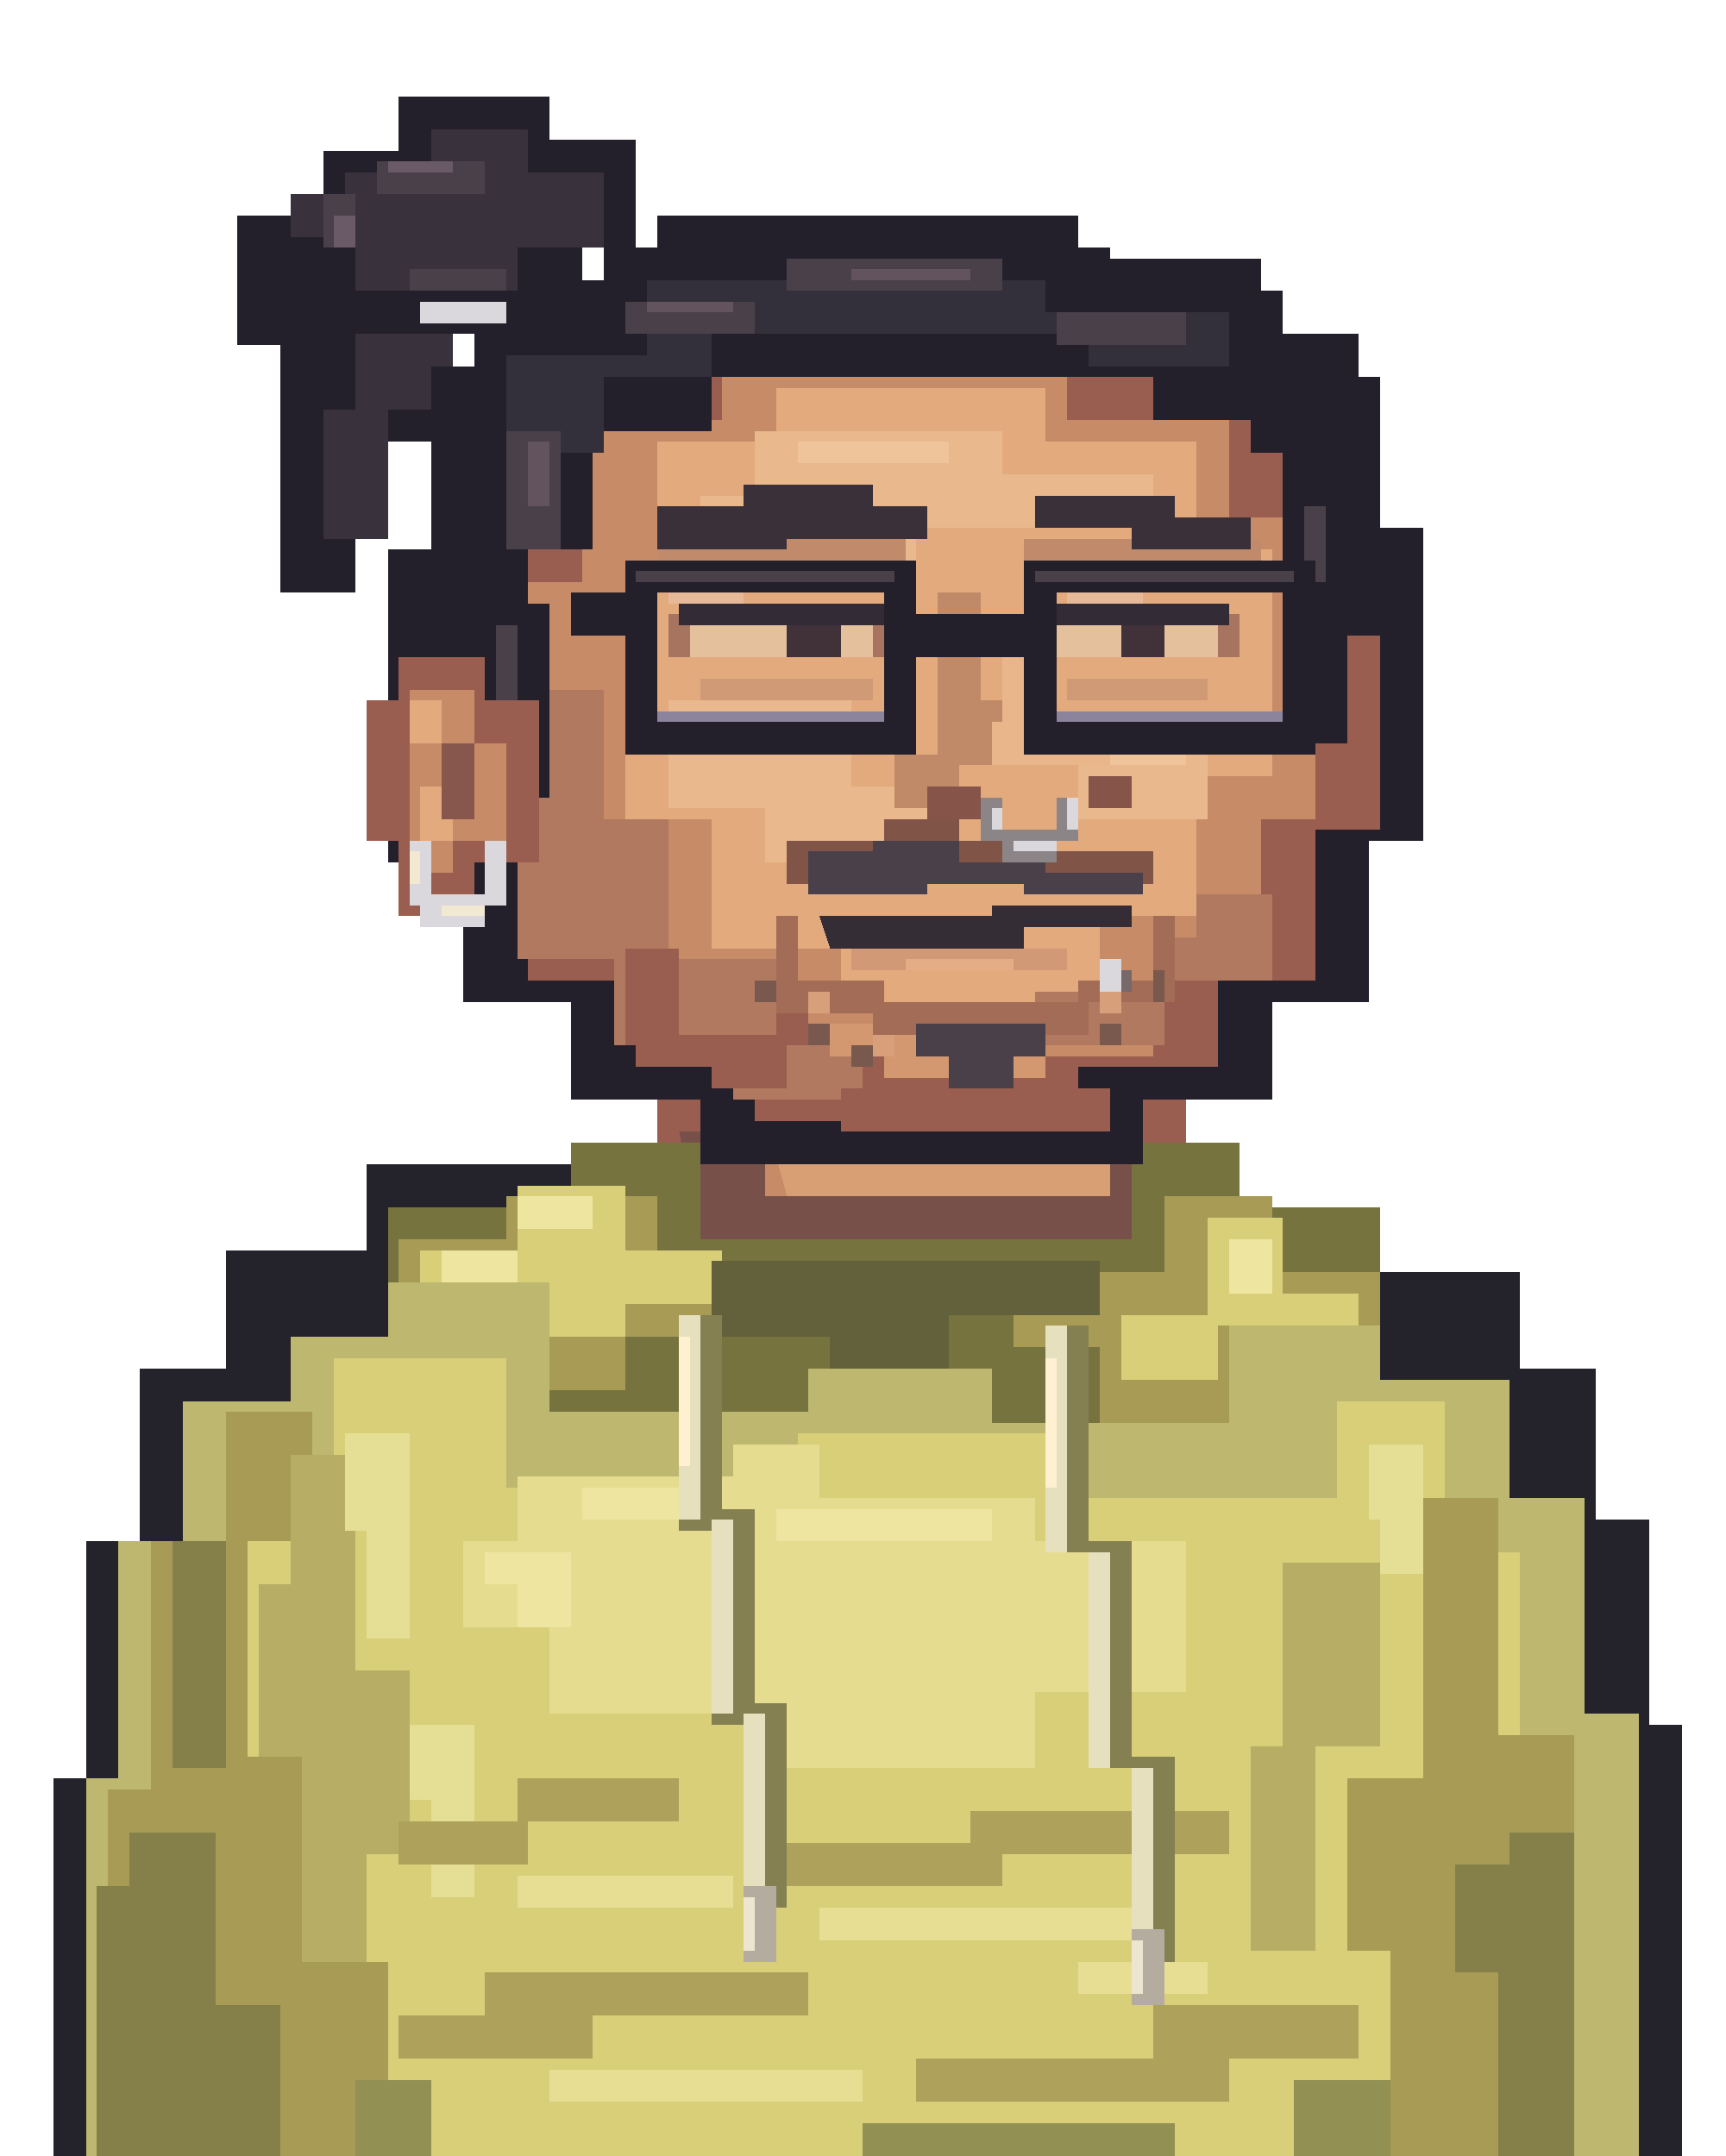
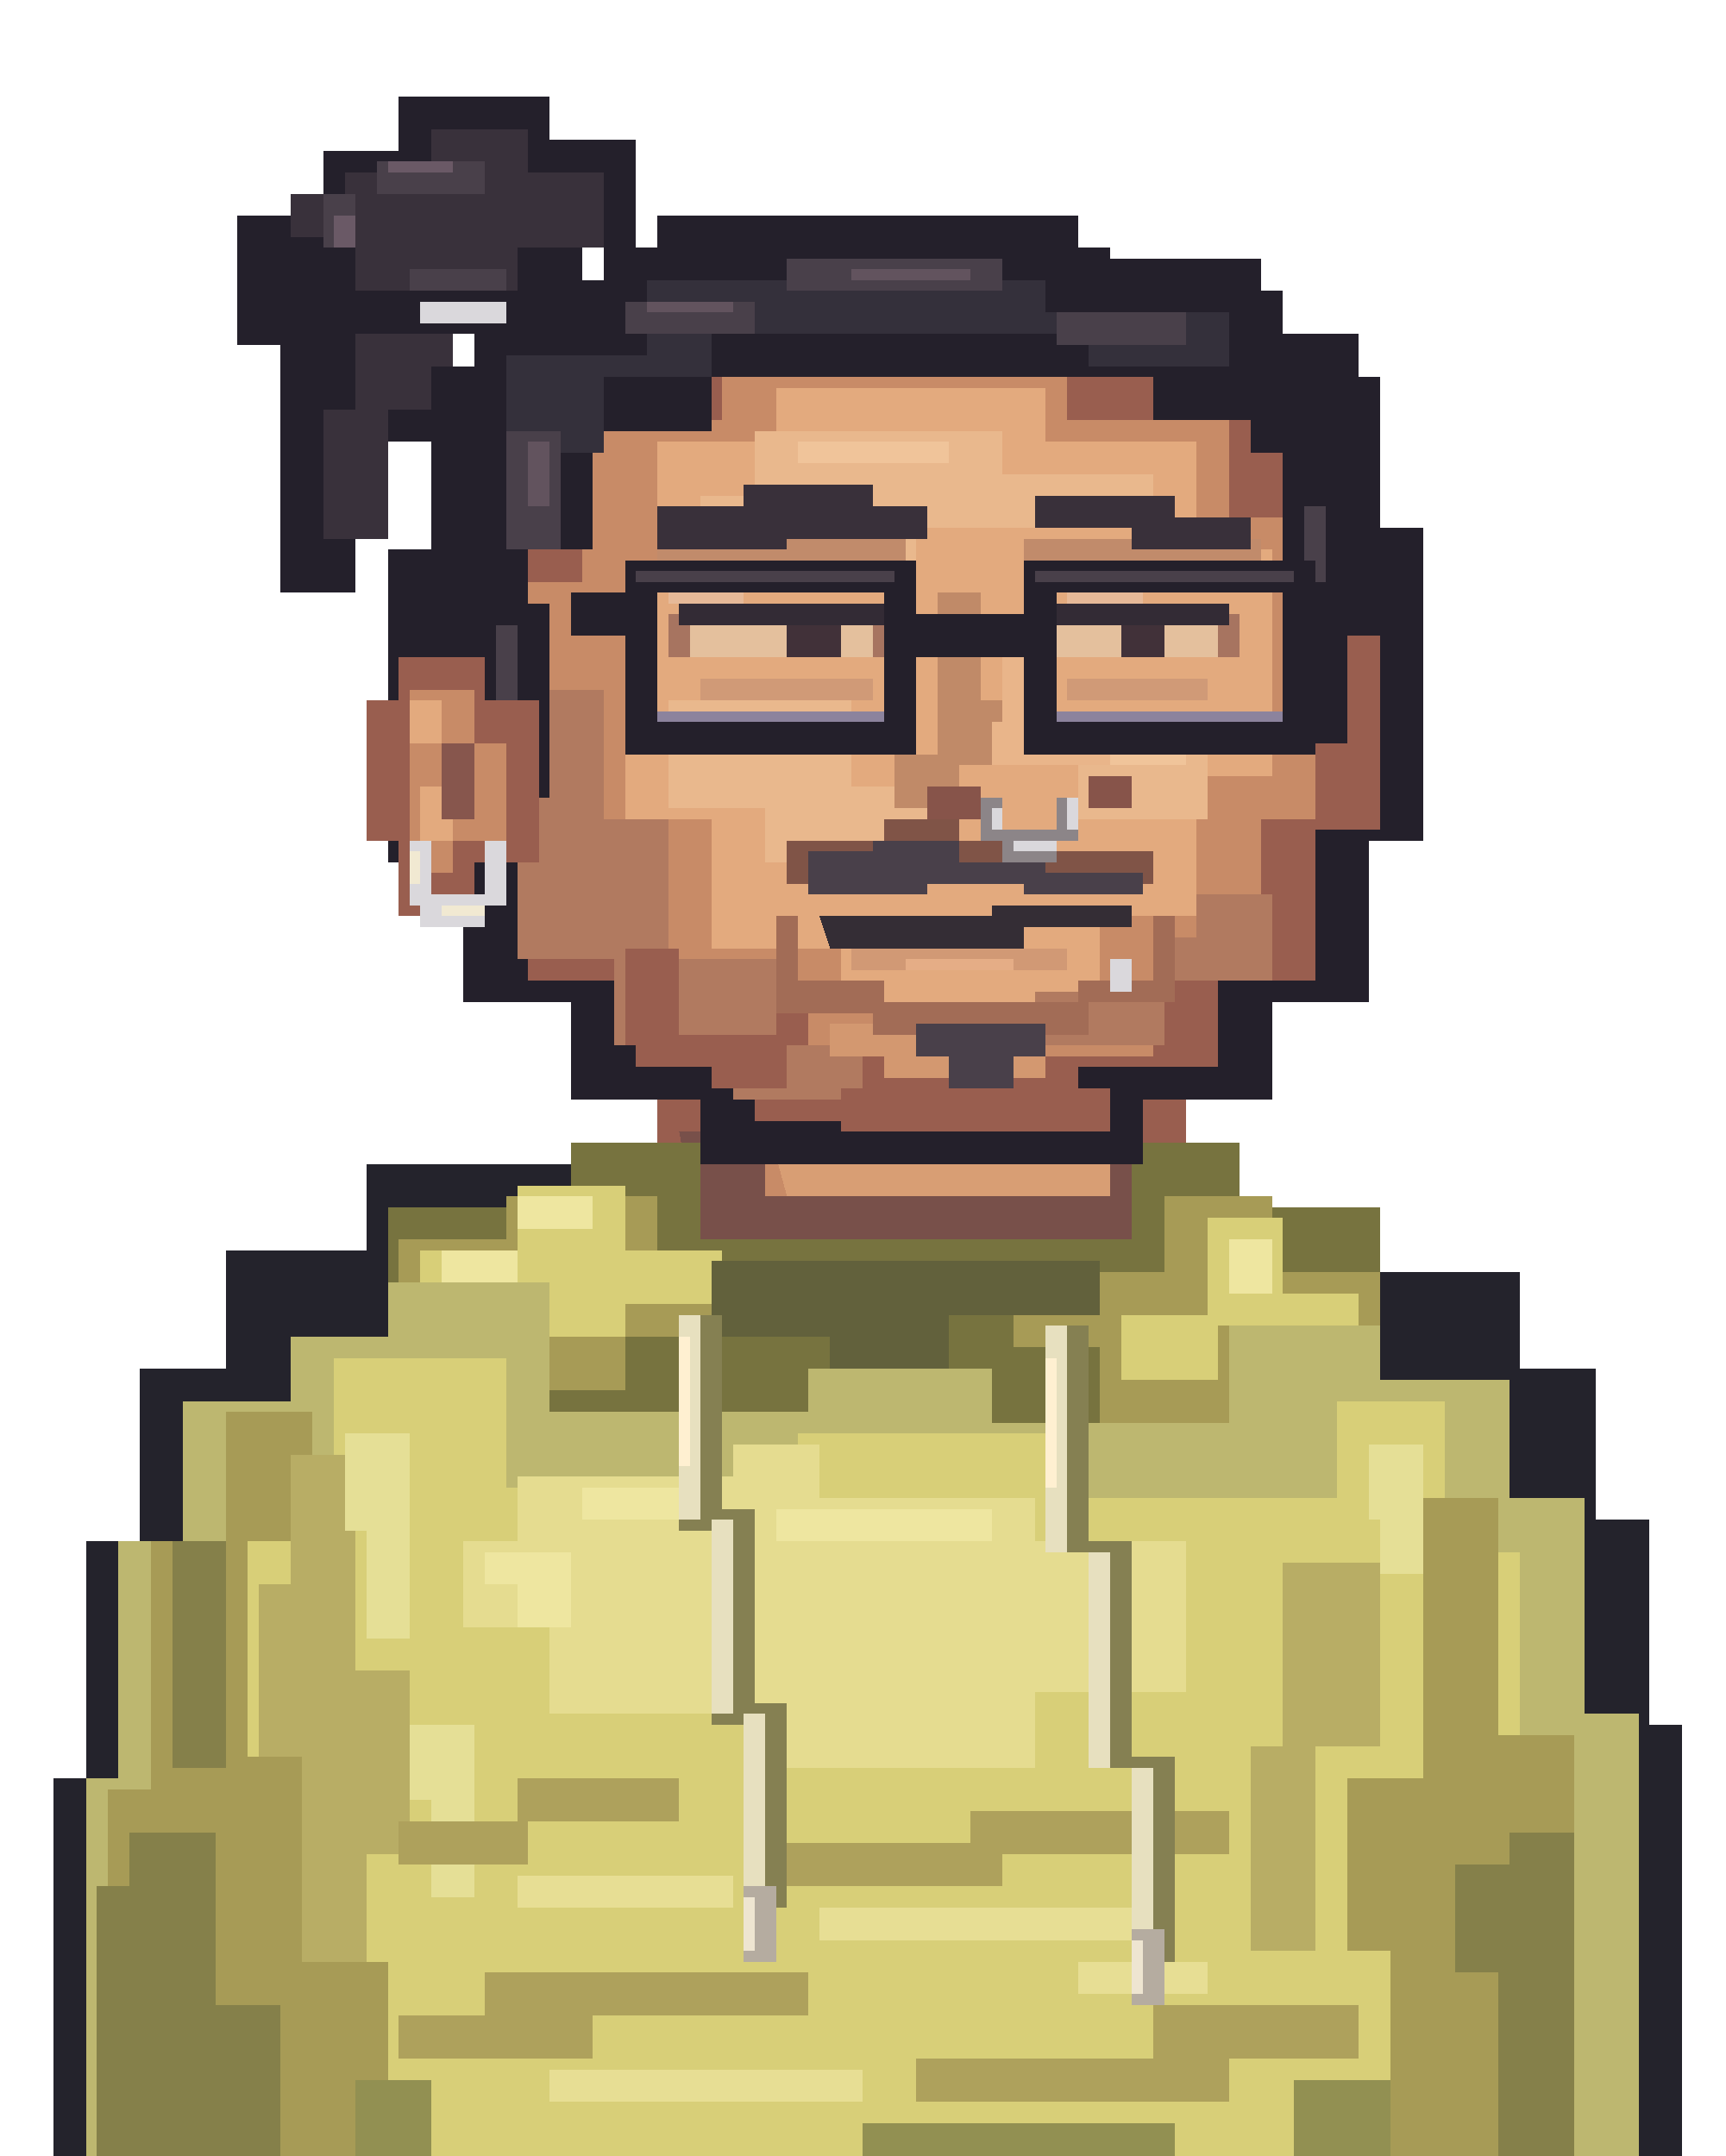
<svg xmlns="http://www.w3.org/2000/svg" width="480" height="600" viewBox="0 0 160 200" shape-rendering="crispEdges" data-expression="neutral">
  <g id="body-outline" fill="#24232c">
    <path d="M52 108h60v4h16v6h13v9h7v14h5v19h3v40H5v-35h3v-22h5v-16h8v-11h13v-8h18z" />
  </g>
  <g id="tied-hair">
    <path fill="#24202b" d="M30 14h7V9h14v4h8v10h-5v8H42v10h-9v14h-7V32h-4V20h8z" />
    <path fill="#39313b" d="M32 16h8v-4h9v4h7v7h-8v4H33v-5h-6v-4h5zM33 31h9v7h-6v12h-6V38h3z" />
    <path fill="#49404a" d="M35 15h10v3H33v5h-3v-5h5zM38 25h9v2h-9z" />
    <path fill="#6a5966" d="M36 15h6v1h-6zM31 20h2v3h-2z" />
    <path fill="#dad8dc" d="M39 28h8v2h-8z" />
  </g>
  <g id="neck">
    <path fill="#995e4f" d="M61 88h49v23h6v8H55v-9h6z" />
    <path fill="#c88b67" d="M66 93h37v13h8v7H66z" />
    <path fill="#d89e74" d="M70 100h29v7h8v4H73z" />
    <path fill="#78504a" d="M63 105h8v6h32v-4h7v9H65z" />
  </g>
  <g id="hood">
    <path fill="#77733f" d="M53 106h12v9h40v-9h10v6h13v10h-12v13H49v-13H36v-10h17z" />
    <path fill="#a79b56" d="M47 111h14v6h12v7H58v5H46v-9H37v-5h10zM108 111h10v7h10v7h-12v8h-14v-8h-8v-7h14z" />
    <path fill="#d8cf78" d="M48 110h10v6h9v5h-9v3H47v-4H39v-4h9zM112 113h7v7h7v3h-13v5h-9v-6h8z" />
    <path fill="#eee6a0" d="M48 111h7v3h-7zM41 116h7v3h-7zM114 115h4v5h-4z" />
    <path fill="#62613c" d="M66 117h36v5H88v6H77v-4H66z" />
  </g>
  <g id="hoodie">
    <path fill="#bdb770" d="M36 119h15v12h24v-4h17v5h22v-9h14v5h12v11h7v20h5v41H8v-35h3v-22h6v-13h10v-6h9z" />
    <path fill="#d8cf78" d="M31 126h16v12h27v-5h23v6h27v-9h10v14h7v22h5v34H31v-9h-9v-20h-5v-21h5v-14h9z" />
    <path fill="#e5dc90" d="M48 137h20v-3h8v5h20v4h14v14H96v7H71v-5H51v-8h-8v-8h5z" />
    <path fill="#eee6a0" d="M54 138h12v3h-12zM45 144h8v7h-5v-4h-3zM72 140h20v3H72z" />
    <path fill="#a79b56" d="M21 131h8v12h-6v20h5v19h8v18H10v-34h4v-23h7zM132 139h7v22h7v39h-17v-19h-4v-16h7z" />
    <path fill="#85804a" d="M16 143h5v21h-5zM12 170h8v16h6v14H9v-25h3zM140 170h6v30h-7v-17h-4v-10h5z" />
    <path fill="#b8ad65" d="M27 135h6v20h5v17h-4v10h-6v-19h-4v-16h3zM119 145h9v17h-6v19h-6v-19h3z" />
    <path fill="#e5df96" d="M32 133h6v19h-4v-10h-2zM38 160h6v16h-4v-9h-2zM127 134h5v12h-4v-5h-1z" />
    <path fill="#aea15c" d="M48 165h15v4H49v4H37v-4h11zM90 168h24v4H93v3H71v-4h19zM45 183h30v4H55v4H37v-4h8zM107 186h19v5h-12v4H85v-4h22z" />
    <path fill="#e7de94" d="M48 174h20v3H48zM76 177h30v3H76zM51 192h29v3H51zM100 182h12v3h-12z" />
    <path fill="#929052" d="M33 193h7v7h-7zM120 193h9v7h-9zM80 197h29v3H80z" />
  </g>
  <g id="head">
    <path fill="#24202b" d="M44 30h12v-7h47v4h16v8h9v14h4v29h-5v15h-9v9h-12v6H65v-6H53v-9H43V80h-7V51h4V37h4z" />
    <path fill="#995e4f" d="M49 37h13v-8h38v5h16v8h8v17h4v18h-6v14h-9v8h-13v5H70v-5H59v-8H49V77h-6V55h6z" />
    <path fill="#c88b67" d="M54 39h13v-6h32v6h15v9h8v28h-5v13h-10v9H75v-5H62v-7h-8V71h-6V54h6z" />
    <path fill="#e3aa7e" d="M61 41h11v-5h25v5h14v10h7v21h-7v13h-9v8H78v-5H66V76h-8V56h3z" />
    <path fill="#e9b88d" d="M70 40h23v4h14v5H85v5H65v-8h5zM62 65h17v8h10v7H71v-5h-9zM100 66h12v10h-12z" />
    <path fill="#f0c49a" d="M74 41h14v2H74zM65 67h12v3H65zM103 68h7v3h-7z" />
    <path fill="#b17a60" d="M48 64h8v12h6v13h10v8h8v5H68v-5H57v-8h-9V77h-4V66h4zM111 83h7v8h-10v6H96v-5h11v-5h4z" />
    <path fill="#995e4f" d="M58 88h5v8h10v5h-7v-4h-8zM78 101h25v4H78z" />
    <path fill="#d39870" d="M77 95h20v5H82v-2h-5z" />
  </g>
  <g id="hair">
    <path fill="#24202b" d="M40 34h9v-8h12v-6h39v4h17v7h9v15h-7v-7h-12v-4H66v5H55v11h-6v17h-9z" />
    <path fill="#34303b" d="M47 33h13v-7h37v3h17v5h-13v-3H66v4H56v7h-9z" />
    <path fill="#49404a" d="M58 28h12v3H58zM73 24h20v3H73zM98 29h12v3H98zM47 40h5v11h-5z" />
    <path fill="#62535e" d="M60 28h8v1h-8zM79 25h11v1H79zM49 41h2v6h-2z" />
    <path fill="#24202b" d="M44 56h7v18h-5v7h-4V65h2zM119 45h6v24h-4V56h-2z" />
    <path fill="#49404a" d="M46 58h2v12h-2zM121 47h2v7h-2z" />
  </g>
  <g id="ear">
    <path fill="#995e4f" d="M37 61h8v4h5v15h-6v5h-7v-7h-3V65h3z" />
    <path fill="#c88b67" d="M38 64h6v5h3v9h-5v3h-4z" />
    <path fill="#e3aa7e" d="M38 65h3v4h-3zM39 73h3v5h-3z" />
    <path fill="#87564d" d="M41 69h3v7h-3z" />
    <path fill="#dad8dc" d="M38 78h2v5h5v-5h2v6h-2v2h-6v-2h-1z" />
    <path fill="#f1e9d2" d="M38 79h1v3h-1zM41 84h4v1h-4z" />
  </g>
  <g id="expression-neutral">
    <g id="expression-brows">
      <path fill="#c18b6b" d="M61 50h23v4H61zM95 50h22v4H95z" />
      <path fill="#39303a" d="M61 47h8v-2h12v2h5v3H73v1H61zM96 46h13v2h7v3h-11v-2h-9z" />
    </g>
    <g id="expression-eyes">
      <path fill="#a77460" d="M62 57h21v4H62zM96 57h19v4H96z" />
      <path fill="#e4c09d" d="M64 58h17v3H64zM98 58h15v3H98z" />
      <path fill="#413139" d="M73 58h5v3h-5zM104 58h4v3h-4z" />
      <path fill="#332b35" d="M63 56h19v2H63zM97 56h17v2H97z" />
      <path fill="#d09a77" d="M65 63h16v2H65zM99 63h13v2H99z" />
    </g>
    <path fill="#c08a68" d="M87 55h4v10h5v6h-7v4h-6v-5h4z" />
    <path fill="#e9b58a" d="M93 61h4v6h6v4H92v-4h1z" />
    <path fill="#efc096" d="M95 66h5v3h-5z" />
    <path fill="#87544a" d="M86 73h5v3h-5zM101 72h4v3h-4z" />
    <path fill="#805447" d="M73 78h9v-2h7v2h9v1h9v3H96v-1h-9v1H73z" />
    <path fill="#49404a" d="M75 79h6v-1h8v2h8v1h9v2H95v-1h-9v1H75z" />
    <g id="expression-mouth">
      <path fill="#342d35" d="M76 85h16v-1h13v2h-10v2H77z" />
      <path fill="#d19975" d="M79 88h20v2H79z" />
      <path fill="#e5ad86" d="M84 89h10v1H84z" />
      <path fill="#a26c56" d="M72 85h2v6h8v2h18v-2h7v-6h2v8h-8v3H81v-2h-9z" />
    </g>
    <path fill="#49404a" d="M85 95h12v3h-3v3h-6v-3h-3z" />
-     <path fill="#79594e" d="M70 91h2v2h-2zM75 95h2v2h-2zM79 97h2v2h-2zM102 95h2v2h-2zM107 90h1v3h-1z" />
-     <path fill="#d7a07b" d="M75 92h2v2h-2zM81 96h2v2h-2zM102 92h2v2h-2z" />
    <path fill="#8c8588" d="M91 74h2v3h5v-3h2v4h-2v2h-5v-2h-2z" />
-     <path fill="#dad8dc" d="M92 75h1v2h-1zM94 78h4v1h-4zM99 74h1v3h-1zM102 89h2v3h-2z" />
-     <path fill="#77686a" d="M104 90h1v2h-1z" />
+     <path fill="#dad8dc" d="M92 75h1v2h-1zM94 78h4v1h-4zM99 74h1v3h-1zM103 89h2v3h-2z" />
  </g>
  <g id="glasses">
    <path fill="#24202b" d="M53 55h7v4h-7zM85 57h10v4H85zM122 55h5v4h-5z" />
    <path fill="#24202b" fill-rule="evenodd" d="M58 52h27v18H58zM61 55h21v12H61zM95 52h27v18H95zM98 55h21v12H98z" />
    <path fill="#f1eff5" fill-opacity="0.22" d="M62 55h7v1h-7zM99 55h7v1h-7z" />
    <path fill="#8c839d" d="M61 66h21v1H61zM98 66h21v1H98z" />
    <path fill="#49404a" d="M59 53h24v1H59zM96 53h24v1H96z" />
  </g>
  <g id="drawstrings">
    <path fill="#858052" d="M63 122h4v18h3v18h3v19h-4v-17h-3v-18h-3zM97 123h4v20h4v20h4v19h-4v-18h-4v-20h-4z" />
    <path fill="#e7e0bf" d="M63 122h2v19h3v18h3v17h-2v-17h-3v-18h-3zM97 123h2v21h4v20h4v16h-2v-16h-4v-20h-4z" />
    <path fill="#fff0d1" d="M63 124h1v12h-1zM97 126h1v12h-1z" />
    <path fill="#b5aca0" d="M69 175h3v7h-3zM105 179h3v7h-3z" />
    <path fill="#eee5d1" d="M69 176h1v5h-1zM105 180h1v5h-1z" />
  </g>
</svg>
